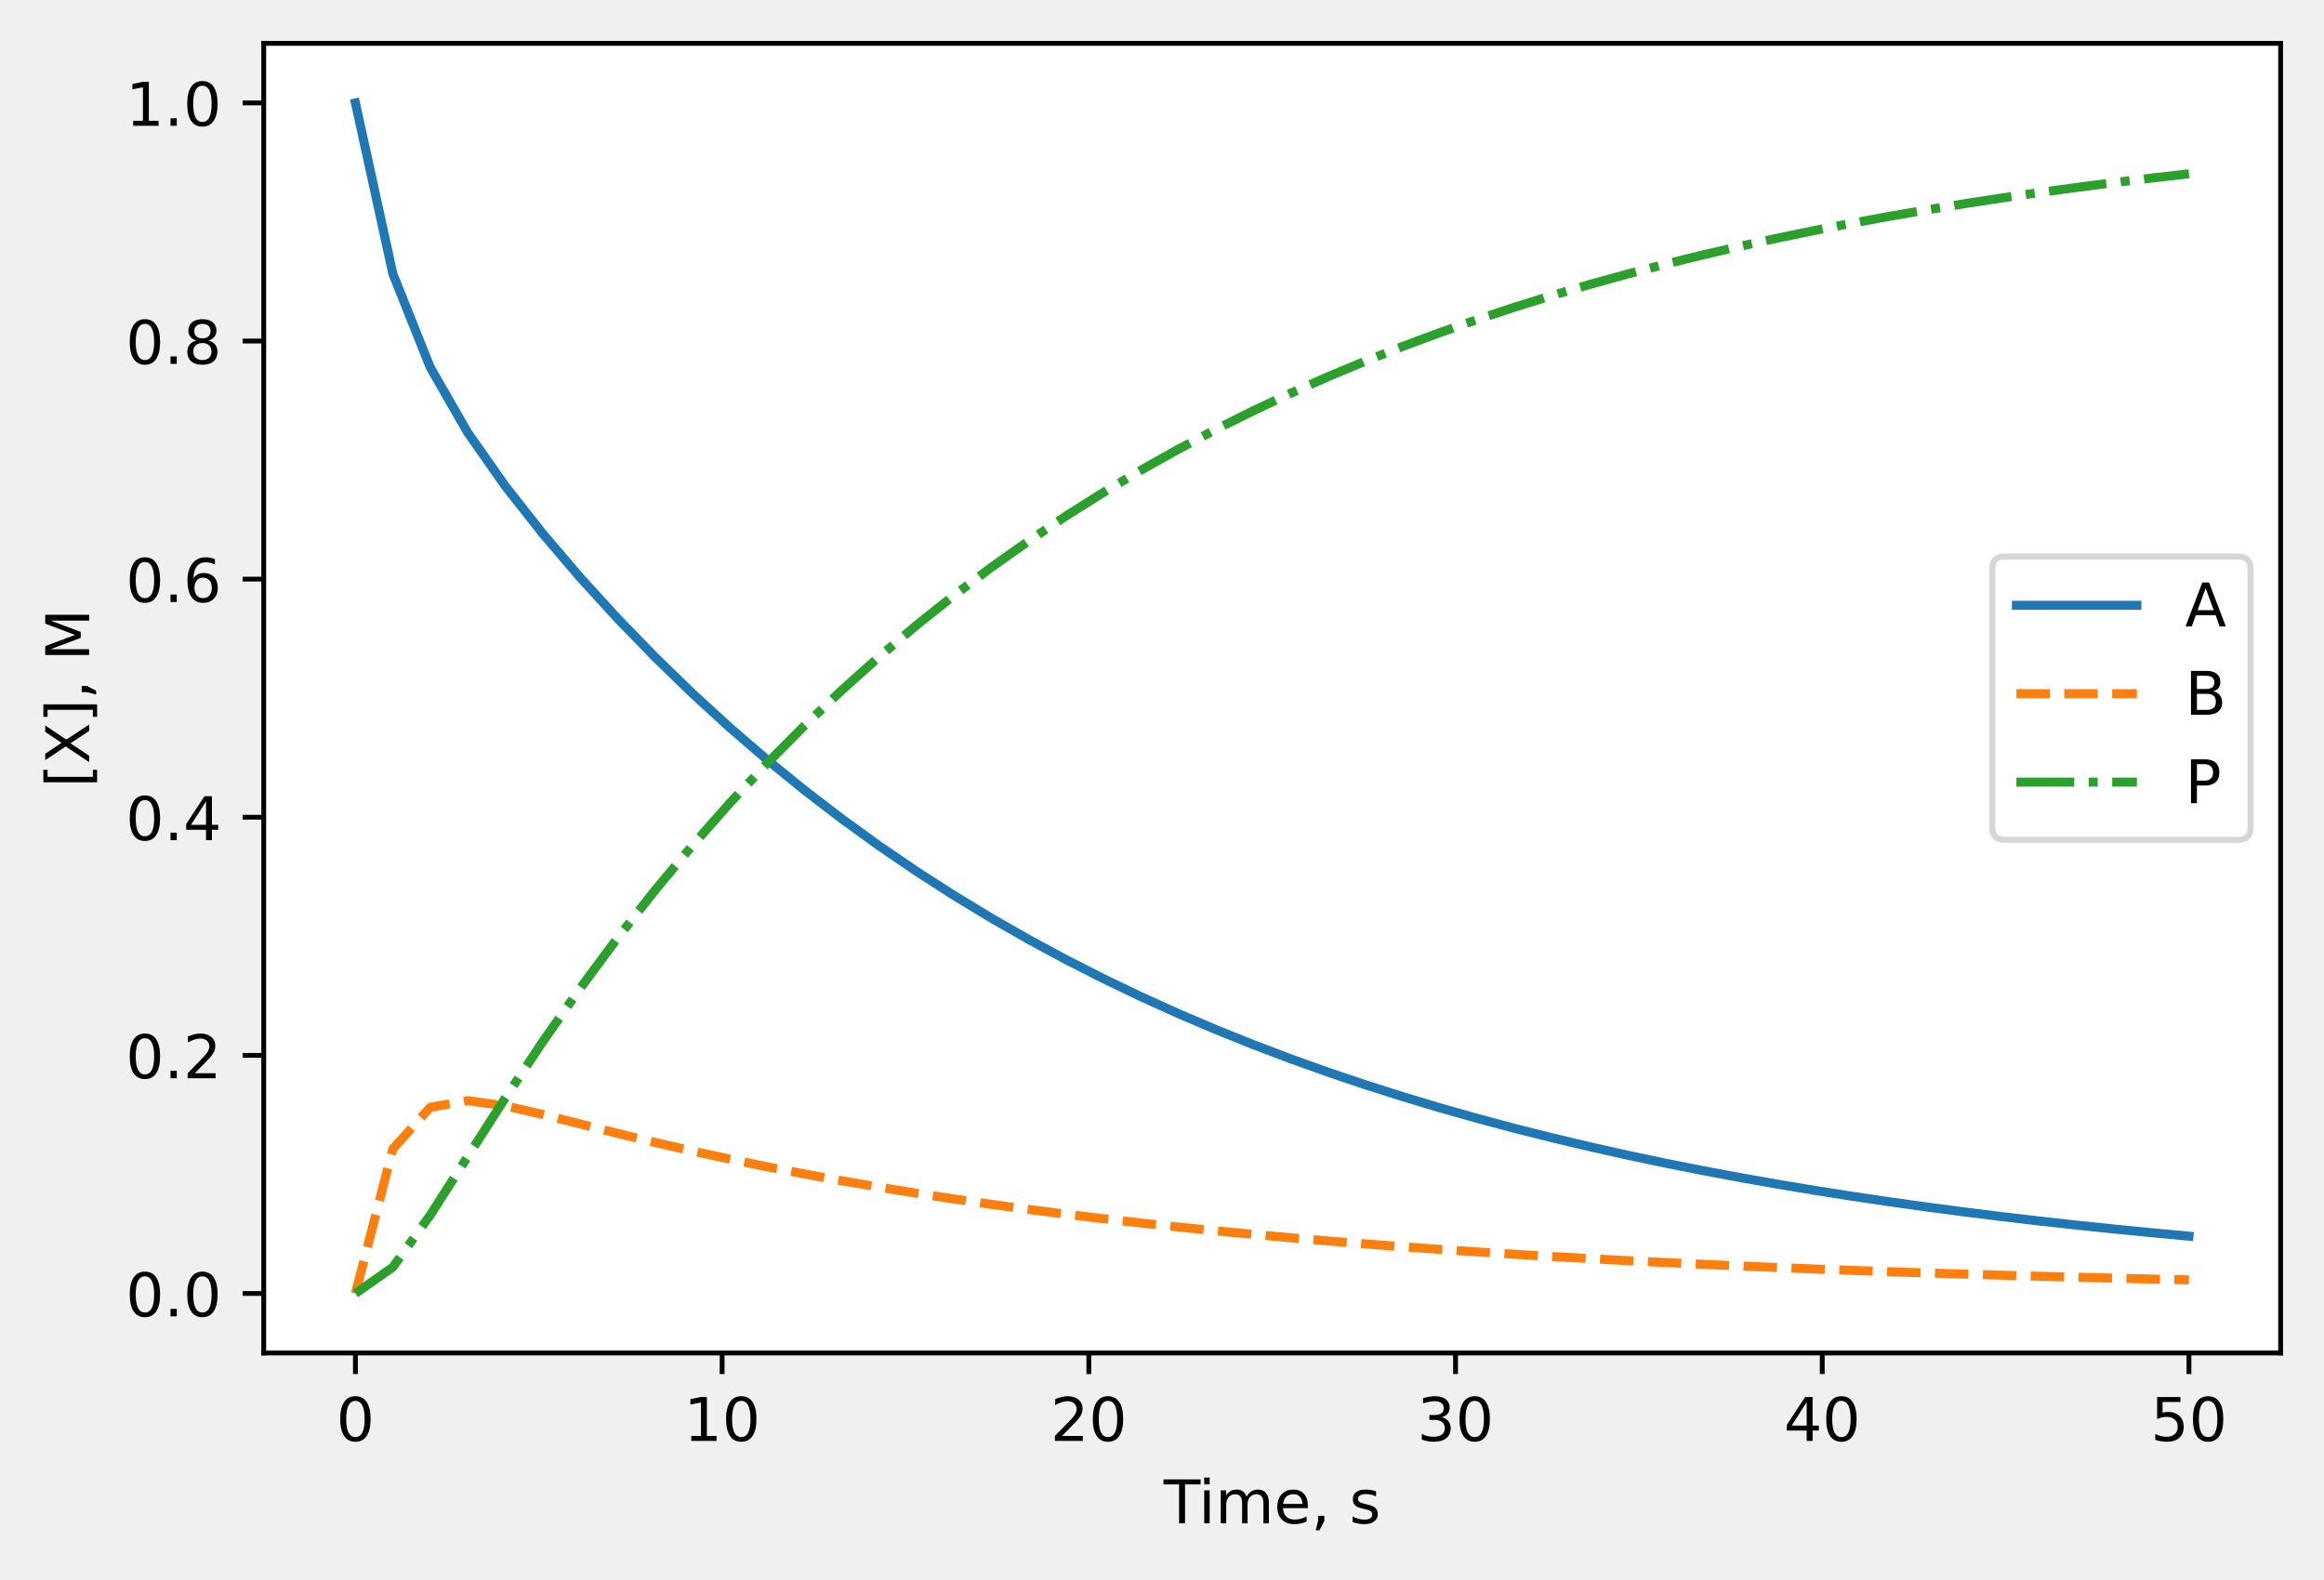
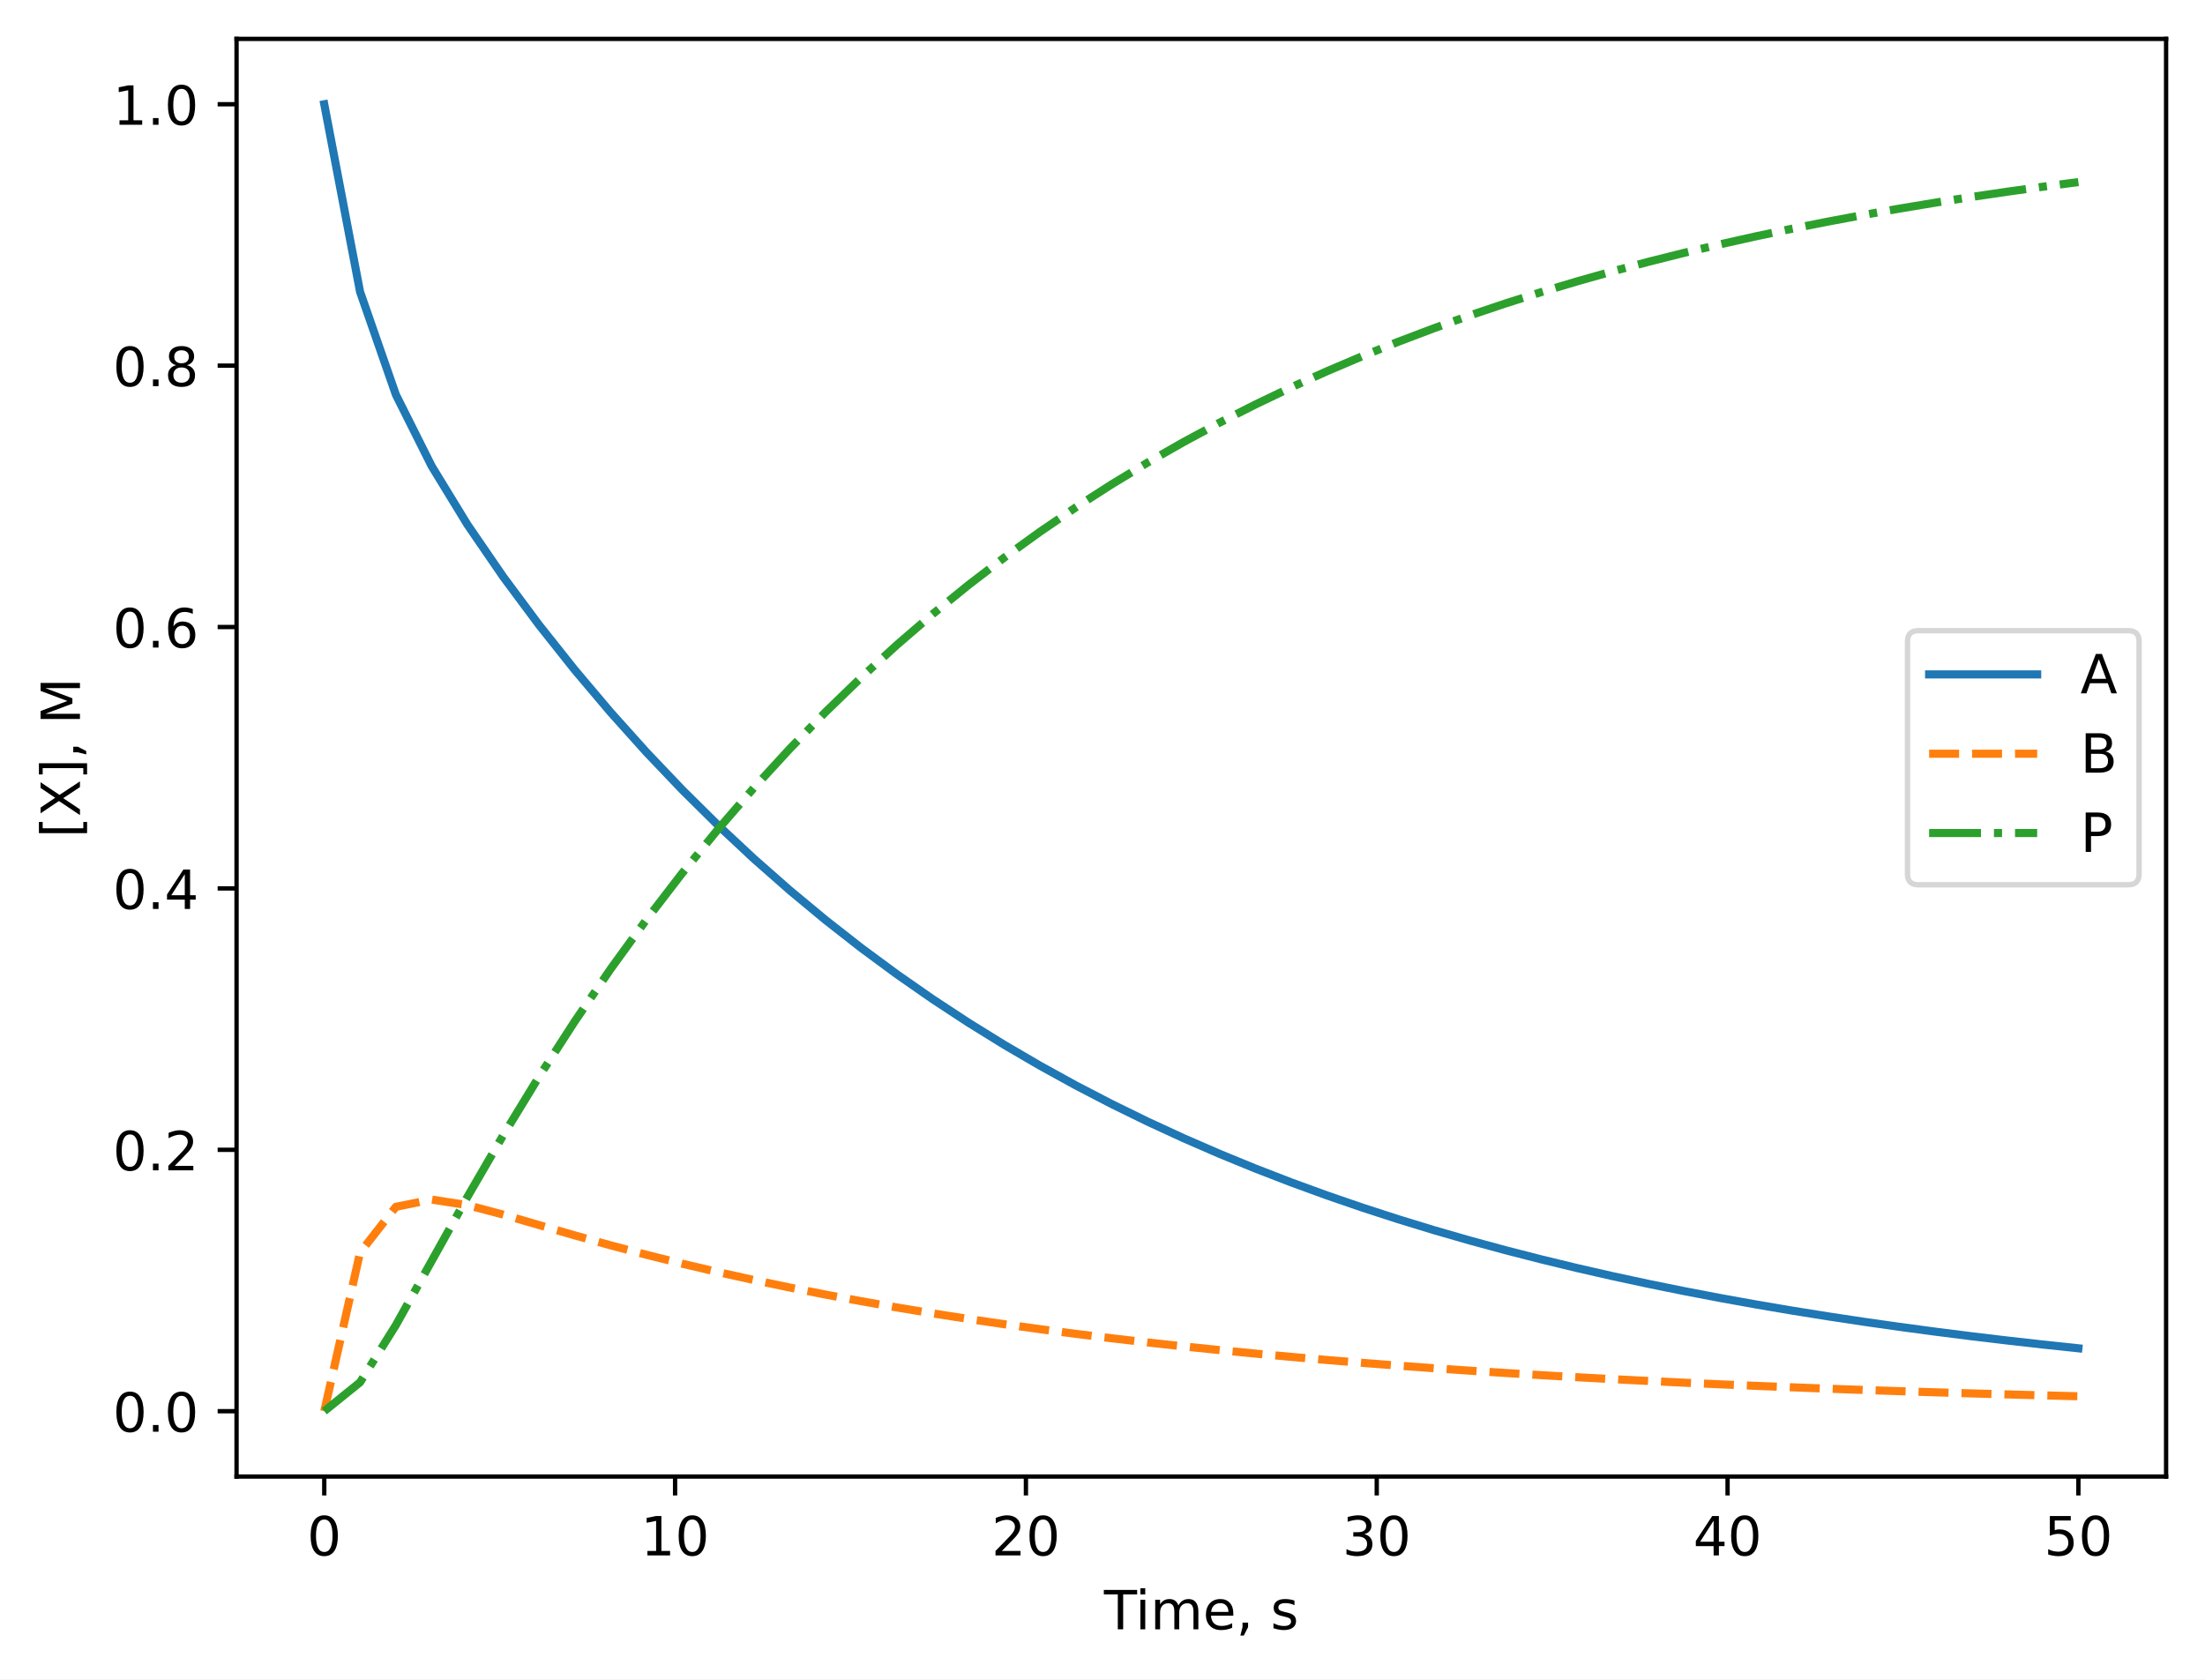
- <svg xmlns="http://www.w3.org/2000/svg" xmlns:xlink="http://www.w3.org/1999/xlink" width="385.781pt" height="262.196pt" viewBox="0 0 385.781 262.196" version="1.1">
+ <svg xmlns="http://www.w3.org/2000/svg" xmlns:xlink="http://www.w3.org/1999/xlink" width="408.101pt" height="310.868pt" viewBox="0 0 408.101 310.868" version="1.1">
  <defs>
    <style type="text/css">*{stroke-linejoin: round; stroke-linecap: butt}</style>
  </defs>
  <g id="figure_1">
    <g id="patch_1">
-       <path d="M 0 262.196  L 385.781 262.196  L 385.781 0  L 0 0  L 0 262.196  z " style="fill: none" />
+       <path d="M 0 310.868  L 408.101 310.868  L 408.101 0  L 0 0  z " style="fill: #ffffff" />
    </g>
    <g id="axes_1">
      <g id="patch_2">
-         <path d="M 43.781 224.64  L 378.581 224.64  L 378.581 7.2  L 43.781 7.2  z " style="fill: #ffffff" />
+         <path d="M 43.781 273.312  L 400.901 273.312  L 400.901 7.2  L 43.781 7.2  z " style="fill: #ffffff" />
      </g>
      <g id="matplotlib.axis_1">
        <g id="xtick_1">
          <g id="line2d_1">
            <defs>
-               <path id="mebddcab0ce" d="M 0 0  L 0 3.5  " style="stroke: #000000; stroke-width: 0.8" />
-             </defs>
-             <g>
-               <use xlink:href="#mebddcab0ce" x="58.999" y="224.64" style="stroke: #000000; stroke-width: 0.8" />
+               <path id="m35fb666895" d="M 0 0  L 0 3.5  " style="stroke: #000000; stroke-width: 0.8" />
+             </defs>
+             <g>
+               <use xlink:href="#m35fb666895" x="60.014" y="273.312" style="stroke: #000000; stroke-width: 0.8" />
            </g>
          </g>
          <g id="text_1">
-             <g transform="translate(55.81818 239.2384)scale(0.1 -0.1)">
+             <g transform="translate(56.83273 287.9104) scale(0.1 -0.1)">
              <defs>
                <path id="DejaVuSans-30" d="M 2034 4250  Q 1547 4250 1301 3770  Q 1056 3291 1056 2328  Q 1056 1369 1301 889  Q 1547 409 2034 409  Q 2525 409 2770 889  Q 3016 1369 3016 2328  Q 3016 3291 2770 3770  Q 2525 4250 2034 4250  z M 2034 4750  Q 2819 4750 3233 4129  Q 3647 3509 3647 2328  Q 3647 1150 3233 529  Q 2819 -91 2034 -91  Q 1250 -91 836 529  Q 422 1150 422 2328  Q 422 3509 836 4129  Q 1250 4750 2034 4750  z " transform="scale(0.015625)" />
              </defs>
              <use xlink:href="#DejaVuSans-30" />
            </g>
          </g>
        </g>
        <g id="xtick_2">
          <g id="line2d_2">
            <g>
-               <use xlink:href="#mebddcab0ce" x="119.872" y="224.64" style="stroke: #000000; stroke-width: 0.8" />
+               <use xlink:href="#m35fb666895" x="124.945" y="273.312" style="stroke: #000000; stroke-width: 0.8" />
            </g>
          </g>
          <g id="text_2">
-             <g transform="translate(113.5097 239.2384)scale(0.1 -0.1)">
+             <g transform="translate(118.5824 287.9104) scale(0.1 -0.1)">
              <defs>
                <path id="DejaVuSans-31" d="M 794 531  L 1825 531  L 1825 4091  L 703 3866  L 703 4441  L 1819 4666  L 2450 4666  L 2450 531  L 3481 531  L 3481 0  L 794 0  L 794 531  z " transform="scale(0.015625)" />
              </defs>
              <use xlink:href="#DejaVuSans-31" />
              <use xlink:href="#DejaVuSans-30" x="63.623" />
            </g>
          </g>
        </g>
        <g id="xtick_3">
          <g id="line2d_3">
            <g>
-               <use xlink:href="#mebddcab0ce" x="180.745" y="224.64" style="stroke: #000000; stroke-width: 0.8" />
+               <use xlink:href="#m35fb666895" x="189.876" y="273.312" style="stroke: #000000; stroke-width: 0.8" />
            </g>
          </g>
          <g id="text_3">
-             <g transform="translate(174.3824 239.2384)scale(0.1 -0.1)">
+             <g transform="translate(183.5133 287.9104) scale(0.1 -0.1)">
              <defs>
                <path id="DejaVuSans-32" d="M 1228 531  L 3431 531  L 3431 0  L 469 0  L 469 531  Q 828 903 1448 1529  Q 2069 2156 2228 2338  Q 2531 2678 2651 2914  Q 2772 3150 2772 3378  Q 2772 3750 2511 3984  Q 2250 4219 1831 4219  Q 1534 4219 1204 4116  Q 875 4013 500 3803  L 500 4441  Q 881 4594 1212 4672  Q 1544 4750 1819 4750  Q 2544 4750 2975 4387  Q 3406 4025 3406 3419  Q 3406 3131 3298 2873  Q 3191 2616 2906 2266  Q 2828 2175 2409 1742  Q 1991 1309 1228 531  z " transform="scale(0.015625)" />
              </defs>
              <use xlink:href="#DejaVuSans-32" />
              <use xlink:href="#DejaVuSans-30" x="63.623" />
            </g>
          </g>
        </g>
        <g id="xtick_4">
          <g id="line2d_4">
            <g>
-               <use xlink:href="#mebddcab0ce" x="241.618" y="224.64" style="stroke: #000000; stroke-width: 0.8" />
+               <use xlink:href="#m35fb666895" x="254.807" y="273.312" style="stroke: #000000; stroke-width: 0.8" />
            </g>
          </g>
          <g id="text_4">
-             <g transform="translate(235.2551 239.2384)scale(0.1 -0.1)">
+             <g transform="translate(248.4442 287.9104) scale(0.1 -0.1)">
              <defs>
                <path id="DejaVuSans-33" d="M 2597 2516  Q 3050 2419 3304 2112  Q 3559 1806 3559 1356  Q 3559 666 3084 287  Q 2609 -91 1734 -91  Q 1441 -91 1130 -33  Q 819 25 488 141  L 488 750  Q 750 597 1062 519  Q 1375 441 1716 441  Q 2309 441 2620 675  Q 2931 909 2931 1356  Q 2931 1769 2642 2001  Q 2353 2234 1838 2234  L 1294 2234  L 1294 2753  L 1863 2753  Q 2328 2753 2575 2939  Q 2822 3125 2822 3475  Q 2822 3834 2567 4026  Q 2313 4219 1838 4219  Q 1578 4219 1281 4162  Q 984 4106 628 3988  L 628 4550  Q 988 4650 1302 4700  Q 1616 4750 1894 4750  Q 2613 4750 3031 4423  Q 3450 4097 3450 3541  Q 3450 3153 3228 2886  Q 3006 2619 2597 2516  z " transform="scale(0.015625)" />
              </defs>
              <use xlink:href="#DejaVuSans-33" />
              <use xlink:href="#DejaVuSans-30" x="63.623" />
            </g>
          </g>
        </g>
        <g id="xtick_5">
          <g id="line2d_5">
            <g>
-               <use xlink:href="#mebddcab0ce" x="302.49" y="224.64" style="stroke: #000000; stroke-width: 0.8" />
+               <use xlink:href="#m35fb666895" x="319.738" y="273.312" style="stroke: #000000; stroke-width: 0.8" />
            </g>
          </g>
          <g id="text_5">
-             <g transform="translate(296.1278 239.2384)scale(0.1 -0.1)">
+             <g transform="translate(313.3751 287.9104) scale(0.1 -0.1)">
              <defs>
                <path id="DejaVuSans-34" d="M 2419 4116  L 825 1625  L 2419 1625  L 2419 4116  z M 2253 4666  L 3047 4666  L 3047 1625  L 3713 1625  L 3713 1100  L 3047 1100  L 3047 0  L 2419 0  L 2419 1100  L 313 1100  L 313 1709  L 2253 4666  z " transform="scale(0.015625)" />
              </defs>
              <use xlink:href="#DejaVuSans-34" />
              <use xlink:href="#DejaVuSans-30" x="63.623" />
            </g>
          </g>
        </g>
        <g id="xtick_6">
          <g id="line2d_6">
            <g>
-               <use xlink:href="#mebddcab0ce" x="363.363" y="224.64" style="stroke: #000000; stroke-width: 0.8" />
+               <use xlink:href="#m35fb666895" x="384.669" y="273.312" style="stroke: #000000; stroke-width: 0.8" />
            </g>
          </g>
          <g id="text_6">
-             <g transform="translate(357.0006 239.2384)scale(0.1 -0.1)">
+             <g transform="translate(378.306 287.9104) scale(0.1 -0.1)">
              <defs>
                <path id="DejaVuSans-35" d="M 691 4666  L 3169 4666  L 3169 4134  L 1269 4134  L 1269 2991  Q 1406 3038 1543 3061  Q 1681 3084 1819 3084  Q 2600 3084 3056 2656  Q 3513 2228 3513 1497  Q 3513 744 3044 326  Q 2575 -91 1722 -91  Q 1428 -91 1123 -41  Q 819 9 494 109  L 494 744  Q 775 591 1075 516  Q 1375 441 1709 441  Q 2250 441 2565 725  Q 2881 1009 2881 1497  Q 2881 1984 2565 2268  Q 2250 2553 1709 2553  Q 1456 2553 1204 2497  Q 953 2441 691 2322  L 691 4666  z " transform="scale(0.015625)" />
              </defs>
              <use xlink:href="#DejaVuSans-35" />
              <use xlink:href="#DejaVuSans-30" x="63.623" />
            </g>
          </g>
        </g>
        <g id="text_7">
-           <g transform="translate(193.1648 252.9166)scale(0.1 -0.1)">
+           <g transform="translate(204.3248 301.5886) scale(0.1 -0.1)">
            <defs>
              <path id="DejaVuSans-54" d="M -19 4666  L 3928 4666  L 3928 4134  L 2272 4134  L 2272 0  L 1638 0  L 1638 4134  L -19 4134  L -19 4666  z " transform="scale(0.015625)" />
              <path id="DejaVuSans-69" d="M 603 3500  L 1178 3500  L 1178 0  L 603 0  L 603 3500  z M 603 4863  L 1178 4863  L 1178 4134  L 603 4134  L 603 4863  z " transform="scale(0.015625)" />
              <path id="DejaVuSans-6d" d="M 3328 2828  Q 3544 3216 3844 3400  Q 4144 3584 4550 3584  Q 5097 3584 5394 3201  Q 5691 2819 5691 2113  L 5691 0  L 5113 0  L 5113 2094  Q 5113 2597 4934 2840  Q 4756 3084 4391 3084  Q 3944 3084 3684 2787  Q 3425 2491 3425 1978  L 3425 0  L 2847 0  L 2847 2094  Q 2847 2600 2669 2842  Q 2491 3084 2119 3084  Q 1678 3084 1418 2786  Q 1159 2488 1159 1978  L 1159 0  L 581 0  L 581 3500  L 1159 3500  L 1159 2956  Q 1356 3278 1631 3431  Q 1906 3584 2284 3584  Q 2666 3584 2933 3390  Q 3200 3197 3328 2828  z " transform="scale(0.015625)" />
              <path id="DejaVuSans-65" d="M 3597 1894  L 3597 1613  L 953 1613  Q 991 1019 1311 708  Q 1631 397 2203 397  Q 2534 397 2845 478  Q 3156 559 3463 722  L 3463 178  Q 3153 47 2828 -22  Q 2503 -91 2169 -91  Q 1331 -91 842 396  Q 353 884 353 1716  Q 353 2575 817 3079  Q 1281 3584 2069 3584  Q 2775 3584 3186 3129  Q 3597 2675 3597 1894  z M 3022 2063  Q 3016 2534 2758 2815  Q 2500 3097 2075 3097  Q 1594 3097 1305 2825  Q 1016 2553 972 2059  L 3022 2063  z " transform="scale(0.015625)" />
              <path id="DejaVuSans-2c" d="M 750 794  L 1409 794  L 1409 256  L 897 -744  L 494 -744  L 750 256  L 750 794  z " transform="scale(0.015625)" />
              <path id="DejaVuSans-20" transform="scale(0.015625)" />
              <path id="DejaVuSans-73" d="M 2834 3397  L 2834 2853  Q 2591 2978 2328 3040  Q 2066 3103 1784 3103  Q 1356 3103 1142 2972  Q 928 2841 928 2578  Q 928 2378 1081 2264  Q 1234 2150 1697 2047  L 1894 2003  Q 2506 1872 2764 1633  Q 3022 1394 3022 966  Q 3022 478 2636 193  Q 2250 -91 1575 -91  Q 1294 -91 989 -36  Q 684 19 347 128  L 347 722  Q 666 556 975 473  Q 1284 391 1588 391  Q 1994 391 2212 530  Q 2431 669 2431 922  Q 2431 1156 2273 1281  Q 2116 1406 1581 1522  L 1381 1569  Q 847 1681 609 1914  Q 372 2147 372 2553  Q 372 3047 722 3315  Q 1072 3584 1716 3584  Q 2034 3584 2315 3537  Q 2597 3491 2834 3397  z " transform="scale(0.015625)" />
            </defs>
            <use xlink:href="#DejaVuSans-54" />
            <use xlink:href="#DejaVuSans-69" x="57.959" />
            <use xlink:href="#DejaVuSans-6d" x="85.742" />
            <use xlink:href="#DejaVuSans-65" x="183.154" />
            <use xlink:href="#DejaVuSans-2c" x="244.678" />
            <use xlink:href="#DejaVuSans-20" x="276.465" />
            <use xlink:href="#DejaVuSans-73" x="308.252" />
          </g>
        </g>
      </g>
      <g id="matplotlib.axis_2">
        <g id="ytick_1">
          <g id="line2d_7">
            <defs>
-               <path id="m5d2d601664" d="M 0 0  L -3.5 0  " style="stroke: #000000; stroke-width: 0.8" />
-             </defs>
-             <g>
-               <use xlink:href="#m5d2d601664" x="43.781" y="214.756" style="stroke: #000000; stroke-width: 0.8" />
+               <path id="mebafff0300" d="M 0 0  L -3.5 0  " style="stroke: #000000; stroke-width: 0.8" />
+             </defs>
+             <g>
+               <use xlink:href="#mebafff0300" x="43.781" y="261.216" style="stroke: #000000; stroke-width: 0.8" />
            </g>
          </g>
          <g id="text_8">
-             <g transform="translate(20.87813 218.5556)scale(0.1 -0.1)">
+             <g transform="translate(20.87813 265.0152) scale(0.1 -0.1)">
              <defs>
                <path id="DejaVuSans-2e" d="M 684 794  L 1344 794  L 1344 0  L 684 0  L 684 794  z " transform="scale(0.015625)" />
              </defs>
              <use xlink:href="#DejaVuSans-30" />
              <use xlink:href="#DejaVuSans-2e" x="63.623" />
              <use xlink:href="#DejaVuSans-30" x="95.41" />
            </g>
          </g>
        </g>
        <g id="ytick_2">
          <g id="line2d_8">
            <g>
-               <use xlink:href="#m5d2d601664" x="43.781" y="175.222" style="stroke: #000000; stroke-width: 0.8" />
+               <use xlink:href="#mebafff0300" x="43.781" y="212.832" style="stroke: #000000; stroke-width: 0.8" />
            </g>
          </g>
          <g id="text_9">
-             <g transform="translate(20.87813 179.021)scale(0.1 -0.1)">
+             <g transform="translate(20.87813 216.6312) scale(0.1 -0.1)">
              <use xlink:href="#DejaVuSans-30" />
              <use xlink:href="#DejaVuSans-2e" x="63.623" />
              <use xlink:href="#DejaVuSans-32" x="95.41" />
            </g>
          </g>
        </g>
        <g id="ytick_3">
          <g id="line2d_9">
            <g>
-               <use xlink:href="#m5d2d601664" x="43.781" y="135.687" style="stroke: #000000; stroke-width: 0.8" />
+               <use xlink:href="#mebafff0300" x="43.781" y="164.448" style="stroke: #000000; stroke-width: 0.8" />
            </g>
          </g>
          <g id="text_10">
-             <g transform="translate(20.87813 139.4865)scale(0.1 -0.1)">
+             <g transform="translate(20.87813 168.2472) scale(0.1 -0.1)">
              <use xlink:href="#DejaVuSans-30" />
              <use xlink:href="#DejaVuSans-2e" x="63.623" />
              <use xlink:href="#DejaVuSans-34" x="95.41" />
            </g>
          </g>
        </g>
        <g id="ytick_4">
          <g id="line2d_10">
            <g>
-               <use xlink:href="#m5d2d601664" x="43.781" y="96.153" style="stroke: #000000; stroke-width: 0.8" />
+               <use xlink:href="#mebafff0300" x="43.781" y="116.064" style="stroke: #000000; stroke-width: 0.8" />
            </g>
          </g>
          <g id="text_11">
-             <g transform="translate(20.87813 99.95195)scale(0.1 -0.1)">
+             <g transform="translate(20.87813 119.8632) scale(0.1 -0.1)">
              <defs>
                <path id="DejaVuSans-36" d="M 2113 2584  Q 1688 2584 1439 2293  Q 1191 2003 1191 1497  Q 1191 994 1439 701  Q 1688 409 2113 409  Q 2538 409 2786 701  Q 3034 994 3034 1497  Q 3034 2003 2786 2293  Q 2538 2584 2113 2584  z M 3366 4563  L 3366 3988  Q 3128 4100 2886 4159  Q 2644 4219 2406 4219  Q 1781 4219 1451 3797  Q 1122 3375 1075 2522  Q 1259 2794 1537 2939  Q 1816 3084 2150 3084  Q 2853 3084 3261 2657  Q 3669 2231 3669 1497  Q 3669 778 3244 343  Q 2819 -91 2113 -91  Q 1303 -91 875 529  Q 447 1150 447 2328  Q 447 3434 972 4092  Q 1497 4750 2381 4750  Q 2619 4750 2861 4703  Q 3103 4656 3366 4563  z " transform="scale(0.015625)" />
              </defs>
              <use xlink:href="#DejaVuSans-30" />
              <use xlink:href="#DejaVuSans-2e" x="63.623" />
              <use xlink:href="#DejaVuSans-36" x="95.41" />
            </g>
          </g>
        </g>
        <g id="ytick_5">
          <g id="line2d_11">
            <g>
-               <use xlink:href="#m5d2d601664" x="43.781" y="56.618" style="stroke: #000000; stroke-width: 0.8" />
+               <use xlink:href="#mebafff0300" x="43.781" y="67.68" style="stroke: #000000; stroke-width: 0.8" />
            </g>
          </g>
          <g id="text_12">
-             <g transform="translate(20.87813 60.4174)scale(0.1 -0.1)">
+             <g transform="translate(20.87813 71.47922) scale(0.1 -0.1)">
              <defs>
                <path id="DejaVuSans-38" d="M 2034 2216  Q 1584 2216 1326 1975  Q 1069 1734 1069 1313  Q 1069 891 1326 650  Q 1584 409 2034 409  Q 2484 409 2743 651  Q 3003 894 3003 1313  Q 3003 1734 2745 1975  Q 2488 2216 2034 2216  z M 1403 2484  Q 997 2584 770 2862  Q 544 3141 544 3541  Q 544 4100 942 4425  Q 1341 4750 2034 4750  Q 2731 4750 3128 4425  Q 3525 4100 3525 3541  Q 3525 3141 3298 2862  Q 3072 2584 2669 2484  Q 3125 2378 3379 2068  Q 3634 1759 3634 1313  Q 3634 634 3220 271  Q 2806 -91 2034 -91  Q 1263 -91 848 271  Q 434 634 434 1313  Q 434 1759 690 2068  Q 947 2378 1403 2484  z M 1172 3481  Q 1172 3119 1398 2916  Q 1625 2713 2034 2713  Q 2441 2713 2670 2916  Q 2900 3119 2900 3481  Q 2900 3844 2670 4047  Q 2441 4250 2034 4250  Q 1625 4250 1398 4047  Q 1172 3844 1172 3481  z " transform="scale(0.015625)" />
              </defs>
              <use xlink:href="#DejaVuSans-30" />
              <use xlink:href="#DejaVuSans-2e" x="63.623" />
              <use xlink:href="#DejaVuSans-38" x="95.41" />
            </g>
          </g>
        </g>
        <g id="ytick_6">
          <g id="line2d_12">
            <g>
-               <use xlink:href="#m5d2d601664" x="43.781" y="17.084" style="stroke: #000000; stroke-width: 0.8" />
+               <use xlink:href="#mebafff0300" x="43.781" y="19.296" style="stroke: #000000; stroke-width: 0.8" />
            </g>
          </g>
          <g id="text_13">
-             <g transform="translate(20.87813 20.88285)scale(0.1 -0.1)">
+             <g transform="translate(20.87813 23.09522) scale(0.1 -0.1)">
              <use xlink:href="#DejaVuSans-31" />
              <use xlink:href="#DejaVuSans-2e" x="63.623" />
              <use xlink:href="#DejaVuSans-30" x="95.41" />
            </g>
          </g>
        </g>
        <g id="text_14">
-           <g transform="translate(14.79844 130.7388)rotate(-90)scale(0.1 -0.1)">
+           <g transform="translate(14.79844 155.0747) rotate(-90) scale(0.1 -0.1)">
            <defs>
              <path id="DejaVuSans-5b" d="M 550 4863  L 1875 4863  L 1875 4416  L 1125 4416  L 1125 -397  L 1875 -397  L 1875 -844  L 550 -844  L 550 4863  z " transform="scale(0.015625)" />
              <path id="DejaVuSans-58" d="M 403 4666  L 1081 4666  L 2241 2931  L 3406 4666  L 4084 4666  L 2584 2425  L 4184 0  L 3506 0  L 2194 1984  L 872 0  L 191 0  L 1856 2491  L 403 4666  z " transform="scale(0.015625)" />
              <path id="DejaVuSans-5d" d="M 1947 4863  L 1947 -844  L 622 -844  L 622 -397  L 1369 -397  L 1369 4416  L 622 4416  L 622 4863  L 1947 4863  z " transform="scale(0.015625)" />
              <path id="DejaVuSans-4d" d="M 628 4666  L 1569 4666  L 2759 1491  L 3956 4666  L 4897 4666  L 4897 0  L 4281 0  L 4281 4097  L 3078 897  L 2444 897  L 1241 4097  L 1241 0  L 628 0  L 628 4666  z " transform="scale(0.015625)" />
            </defs>
            <use xlink:href="#DejaVuSans-5b" />
            <use xlink:href="#DejaVuSans-58" x="39.014" />
            <use xlink:href="#DejaVuSans-5d" x="107.52" />
            <use xlink:href="#DejaVuSans-2c" x="146.533" />
            <use xlink:href="#DejaVuSans-20" x="178.32" />
            <use xlink:href="#DejaVuSans-4d" x="210.107" />
          </g>
        </g>
      </g>
      <g id="line2d_13">
-         <path d="M 58.999 17.084  L 65.211 45.449  L 71.422 61.006  L 77.634 71.812  L 83.845 80.668  L 90.057 88.559  L 96.268 95.841  L 102.48 102.653  L 108.691 109.058  L 114.903 115.09  L 121.114 120.776  L 127.326 126.137  L 133.537 131.192  L 139.749 135.959  L 145.96 140.454  L 152.172 144.692  L 158.383 148.688  L 164.595 152.457  L 170.806 156.01  L 177.018 159.361  L 183.229 162.521  L 189.441 165.501  L 195.652 168.31  L 201.864 170.959  L 208.075 173.458  L 214.287 175.813  L 220.499 178.035  L 226.71 180.129  L 232.922 182.104  L 239.133 183.967  L 245.345 185.723  L 251.556 187.379  L 257.768 188.941  L 263.979 190.413  L 270.191 191.802  L 276.402 193.111  L 282.614 194.346  L 288.825 195.51  L 295.037 196.608  L 301.248 197.643  L 307.46 198.619  L 313.671 199.54  L 319.883 200.408  L 326.094 201.226  L 332.306 201.998  L 338.517 202.726  L 344.729 203.412  L 350.94 204.059  L 357.152 204.669  L 363.363 205.245  " clip-path="url(#p966804f5b7)" style="fill: none; stroke: #1f77b4; stroke-width: 1.5; stroke-linecap: square" />
+         <path d="M 60.014 19.296  L 66.64 54.011  L 73.265 73.05  L 79.891 86.275  L 86.516 97.113  L 93.142 106.771  L 99.768 115.683  L 106.393 124.02  L 113.019 131.857  L 119.644 139.24  L 126.27 146.199  L 132.896 152.76  L 139.521 158.947  L 146.147 164.78  L 152.772 170.281  L 159.398 175.468  L 166.024 180.359  L 172.649 184.971  L 179.275 189.32  L 185.9 193.421  L 192.526 197.288  L 199.152 200.935  L 205.777 204.373  L 212.403 207.616  L 219.028 210.673  L 225.654 213.556  L 232.28 216.274  L 238.905 218.838  L 245.531 221.255  L 252.156 223.535  L 258.782 225.684  L 265.408 227.711  L 272.033 229.622  L 278.659 231.424  L 285.284 233.123  L 291.91 234.726  L 298.536 236.237  L 305.161 237.662  L 311.787 239.005  L 318.412 240.272  L 325.038 241.467  L 331.664 242.593  L 338.289 243.655  L 344.915 244.657  L 351.541 245.602  L 358.166 246.492  L 364.792 247.332  L 371.417 248.124  L 378.043 248.871  L 384.669 249.575  " clip-path="url(#pc671aad27b)" style="fill: none; stroke: #1f77b4; stroke-width: 1.5; stroke-linecap: square" />
      </g>
      <g id="line2d_14">
-         <path d="M 58.999 214.756  L 65.211 190.76  L 71.422 183.846  L 77.634 182.751  L 83.845 183.589  L 90.057 185.027  L 96.268 186.605  L 102.48 188.17  L 108.691 189.672  L 114.903 191.098  L 121.114 192.446  L 127.326 193.718  L 133.537 194.918  L 139.749 196.05  L 145.96 197.117  L 152.172 198.123  L 158.383 199.071  L 164.595 199.966  L 170.806 200.81  L 177.018 201.605  L 183.229 202.355  L 189.441 203.063  L 195.652 203.73  L 201.864 204.359  L 208.075 204.952  L 214.287 205.511  L 220.499 206.038  L 226.71 206.536  L 232.922 207.005  L 239.133 207.447  L 245.345 207.864  L 251.556 208.257  L 257.768 208.628  L 263.979 208.977  L 270.191 209.307  L 276.402 209.618  L 282.614 209.911  L 288.825 210.187  L 295.037 210.448  L 301.248 210.694  L 307.46 210.925  L 313.671 211.144  L 319.883 211.35  L 326.094 211.544  L 332.306 211.727  L 338.517 211.9  L 344.729 212.063  L 350.94 212.217  L 357.152 212.362  L 363.363 212.498  " clip-path="url(#p966804f5b7)" style="fill: none; stroke-dasharray: 5.55,2.4; stroke-dashoffset: 0; stroke: #ff7f0e; stroke-width: 1.5" />
+         <path d="M 60.014 261.216  L 66.64 231.849  L 73.265 223.387  L 79.891 222.046  L 86.516 223.073  L 93.142 224.831  L 99.768 226.763  L 106.393 228.678  L 113.019 230.517  L 119.644 232.262  L 126.27 233.912  L 132.896 235.469  L 139.521 236.937  L 146.147 238.322  L 152.772 239.628  L 159.398 240.859  L 166.024 242.02  L 172.649 243.115  L 179.275 244.148  L 185.9 245.121  L 192.526 246.039  L 199.152 246.905  L 205.777 247.721  L 212.403 248.491  L 219.028 249.217  L 225.654 249.901  L 232.28 250.547  L 238.905 251.155  L 245.531 251.729  L 252.156 252.27  L 258.782 252.781  L 265.408 253.262  L 272.033 253.715  L 278.659 254.143  L 285.284 254.547  L 291.91 254.927  L 298.536 255.286  L 305.161 255.624  L 311.787 255.943  L 318.412 256.244  L 325.038 256.527  L 331.664 256.795  L 338.289 257.047  L 344.915 257.285  L 351.541 257.509  L 358.166 257.721  L 364.792 257.92  L 371.417 258.108  L 378.043 258.285  L 384.669 258.452  " clip-path="url(#pc671aad27b)" style="fill: none; stroke-dasharray: 5.55,2.4; stroke-dashoffset: 0; stroke: #ff7f0e; stroke-width: 1.5" />
      </g>
      <g id="line2d_15">
-         <path d="M 58.999 214.756  L 65.211 210.387  L 71.422 201.744  L 77.634 192.034  L 83.845 182.339  L 90.057 173.011  L 96.268 164.15  L 102.48 155.773  L 108.691 147.866  L 114.903 140.408  L 121.114 133.374  L 127.326 126.741  L 133.537 120.486  L 139.749 114.588  L 145.96 109.026  L 152.172 103.782  L 158.383 98.837  L 164.595 94.173  L 170.806 89.776  L 177.018 85.63  L 183.229 81.72  L 189.441 78.033  L 195.652 74.556  L 201.864 71.278  L 208.075 68.187  L 214.287 65.272  L 220.499 62.523  L 226.71 59.931  L 232.922 57.487  L 239.133 55.183  L 245.345 53.009  L 251.556 50.96  L 257.768 49.028  L 263.979 47.206  L 270.191 45.488  L 276.402 43.867  L 282.614 42.34  L 288.825 40.899  L 295.037 39.541  L 301.248 38.26  L 307.46 37.052  L 313.671 35.913  L 319.883 34.839  L 326.094 33.826  L 332.306 32.871  L 338.517 31.971  L 344.729 31.121  L 350.94 30.321  L 357.152 29.566  L 363.363 28.854  " clip-path="url(#p966804f5b7)" style="fill: none; stroke-dasharray: 9.6,2.4,1.5,2.4; stroke-dashoffset: 0; stroke: #2ca02c; stroke-width: 1.5" />
+         <path d="M 60.014 261.216  L 66.64 255.868  L 73.265 245.291  L 79.891 233.407  L 86.516 221.542  L 93.142 210.126  L 99.768 199.282  L 106.393 189.03  L 113.019 179.353  L 119.644 170.225  L 126.27 161.617  L 132.896 153.499  L 139.521 145.844  L 146.147 138.626  L 152.772 131.819  L 159.398 125.401  L 166.024 119.349  L 172.649 113.642  L 179.275 108.26  L 185.9 103.185  L 192.526 98.4  L 199.152 93.888  L 205.777 89.634  L 212.403 85.621  L 219.028 81.838  L 225.654 78.271  L 232.28 74.907  L 238.905 71.735  L 245.531 68.744  L 252.156 65.923  L 258.782 63.264  L 265.408 60.756  L 272.033 58.391  L 278.659 56.161  L 285.284 54.058  L 291.91 52.075  L 298.536 50.205  L 305.161 48.442  L 311.787 46.78  L 318.412 45.212  L 325.038 43.734  L 331.664 42.34  L 338.289 41.025  L 344.915 39.786  L 351.541 38.617  L 358.166 37.515  L 364.792 36.476  L 371.417 35.496  L 378.043 34.572  L 384.669 33.701  " clip-path="url(#pc671aad27b)" style="fill: none; stroke-dasharray: 9.6,2.4,1.5,2.4; stroke-dashoffset: 0; stroke: #2ca02c; stroke-width: 1.5" />
      </g>
      <g id="patch_3">
-         <path d="M 43.781 224.64  L 43.781 7.2  " style="fill: none; stroke: #000000; stroke-width: 0.8; stroke-linejoin: miter; stroke-linecap: square" />
+         <path d="M 43.781 273.312  L 43.781 7.2  " style="fill: none; stroke: #000000; stroke-width: 0.8; stroke-linejoin: miter; stroke-linecap: square" />
      </g>
      <g id="patch_4">
-         <path d="M 378.581 224.64  L 378.581 7.2  " style="fill: none; stroke: #000000; stroke-width: 0.8; stroke-linejoin: miter; stroke-linecap: square" />
+         <path d="M 400.901 273.312  L 400.901 7.2  " style="fill: none; stroke: #000000; stroke-width: 0.8; stroke-linejoin: miter; stroke-linecap: square" />
      </g>
      <g id="patch_5">
-         <path d="M 43.781 224.64  L 378.581 224.64  " style="fill: none; stroke: #000000; stroke-width: 0.8; stroke-linejoin: miter; stroke-linecap: square" />
+         <path d="M 43.781 273.312  L 400.901 273.312  " style="fill: none; stroke: #000000; stroke-width: 0.8; stroke-linejoin: miter; stroke-linecap: square" />
      </g>
      <g id="patch_6">
-         <path d="M 43.781 7.2  L 378.581 7.2  " style="fill: none; stroke: #000000; stroke-width: 0.8; stroke-linejoin: miter; stroke-linecap: square" />
+         <path d="M 43.781 7.2  L 400.901 7.2  " style="fill: none; stroke: #000000; stroke-width: 0.8; stroke-linejoin: miter; stroke-linecap: square" />
      </g>
      <g id="legend_1">
        <g id="patch_7">
-           <path d="M 332.72 139.437  L 371.581 139.437  Q 373.581 139.437 373.581 137.437  L 373.581 94.403  Q 373.581 92.403 371.581 92.403  L 332.72 92.403  Q 330.72 92.403 330.72 94.403  L 330.72 137.437  Q 330.72 139.437 332.72 139.437  z " style="fill: #ffffff; opacity: 0.8; stroke: #cccccc; stroke-linejoin: miter" />
+           <path d="M 355.04 163.773  L 393.901 163.773  Q 395.901 163.773 395.901 161.773  L 395.901 118.739  Q 395.901 116.739 393.901 116.739  L 355.04 116.739  Q 353.04 116.739 353.04 118.739  L 353.04 161.773  Q 353.04 163.773 355.04 163.773  z " style="fill: #ffffff; opacity: 0.8; stroke: #cccccc; stroke-linejoin: miter" />
        </g>
        <g id="line2d_16">
-           <path d="M 334.72 100.501  L 344.72 100.501  L 354.72 100.501  " style="fill: none; stroke: #1f77b4; stroke-width: 1.5; stroke-linecap: square" />
+           <path d="M 357.04 124.837  L 367.04 124.837  L 377.04 124.837  " style="fill: none; stroke: #1f77b4; stroke-width: 1.5; stroke-linecap: square" />
        </g>
        <g id="text_15">
-           <g transform="translate(362.7203 104.0012)scale(0.1 -0.1)">
+           <g transform="translate(385.0403 128.3373) scale(0.1 -0.1)">
            <defs>
              <path id="DejaVuSans-41" d="M 2188 4044  L 1331 1722  L 3047 1722  L 2188 4044  z M 1831 4666  L 2547 4666  L 4325 0  L 3669 0  L 3244 1197  L 1141 1197  L 716 0  L 50 0  L 1831 4666  z " transform="scale(0.015625)" />
            </defs>
            <use xlink:href="#DejaVuSans-41" />
          </g>
        </g>
        <g id="line2d_17">
-           <path d="M 334.72 115.179  L 344.72 115.179  L 354.72 115.179  " style="fill: none; stroke-dasharray: 5.55,2.4; stroke-dashoffset: 0; stroke: #ff7f0e; stroke-width: 1.5" />
+           <path d="M 357.04 139.515  L 367.04 139.515  L 377.04 139.515  " style="fill: none; stroke-dasharray: 5.55,2.4; stroke-dashoffset: 0; stroke: #ff7f0e; stroke-width: 1.5" />
        </g>
        <g id="text_16">
-           <g transform="translate(362.7203 118.6794)scale(0.1 -0.1)">
+           <g transform="translate(385.0403 143.0154) scale(0.1 -0.1)">
            <defs>
              <path id="DejaVuSans-42" d="M 1259 2228  L 1259 519  L 2272 519  Q 2781 519 3026 730  Q 3272 941 3272 1375  Q 3272 1813 3026 2020  Q 2781 2228 2272 2228  L 1259 2228  z M 1259 4147  L 1259 2741  L 2194 2741  Q 2656 2741 2882 2914  Q 3109 3088 3109 3444  Q 3109 3797 2882 3972  Q 2656 4147 2194 4147  L 1259 4147  z M 628 4666  L 2241 4666  Q 2963 4666 3353 4366  Q 3744 4066 3744 3513  Q 3744 3084 3544 2831  Q 3344 2578 2956 2516  Q 3422 2416 3680 2098  Q 3938 1781 3938 1306  Q 3938 681 3513 340  Q 3088 0 2303 0  L 628 0  L 628 4666  z " transform="scale(0.015625)" />
            </defs>
            <use xlink:href="#DejaVuSans-42" />
          </g>
        </g>
        <g id="line2d_18">
-           <path d="M 334.72 129.857  L 344.72 129.857  L 354.72 129.857  " style="fill: none; stroke-dasharray: 9.6,2.4,1.5,2.4; stroke-dashoffset: 0; stroke: #2ca02c; stroke-width: 1.5" />
+           <path d="M 357.04 154.194  L 367.04 154.194  L 377.04 154.194  " style="fill: none; stroke-dasharray: 9.6,2.4,1.5,2.4; stroke-dashoffset: 0; stroke: #2ca02c; stroke-width: 1.5" />
        </g>
        <g id="text_17">
-           <g transform="translate(362.7203 133.3575)scale(0.1 -0.1)">
+           <g transform="translate(385.0403 157.6935) scale(0.1 -0.1)">
            <defs>
              <path id="DejaVuSans-50" d="M 1259 4147  L 1259 2394  L 2053 2394  Q 2494 2394 2734 2622  Q 2975 2850 2975 3272  Q 2975 3691 2734 3919  Q 2494 4147 2053 4147  L 1259 4147  z M 628 4666  L 2053 4666  Q 2838 4666 3239 4311  Q 3641 3956 3641 3272  Q 3641 2581 3239 2228  Q 2838 1875 2053 1875  L 1259 1875  L 1259 0  L 628 0  L 628 4666  z " transform="scale(0.015625)" />
            </defs>
            <use xlink:href="#DejaVuSans-50" />
          </g>
        </g>
      </g>
    </g>
  </g>
  <defs>
-     <clipPath id="p966804f5b7">
-       <rect x="43.781" y="7.2" width="334.8" height="217.44" />
+     <clipPath id="pc671aad27b">
+       <rect x="43.781" y="7.2" width="357.12" height="266.112" />
    </clipPath>
  </defs>
</svg>
